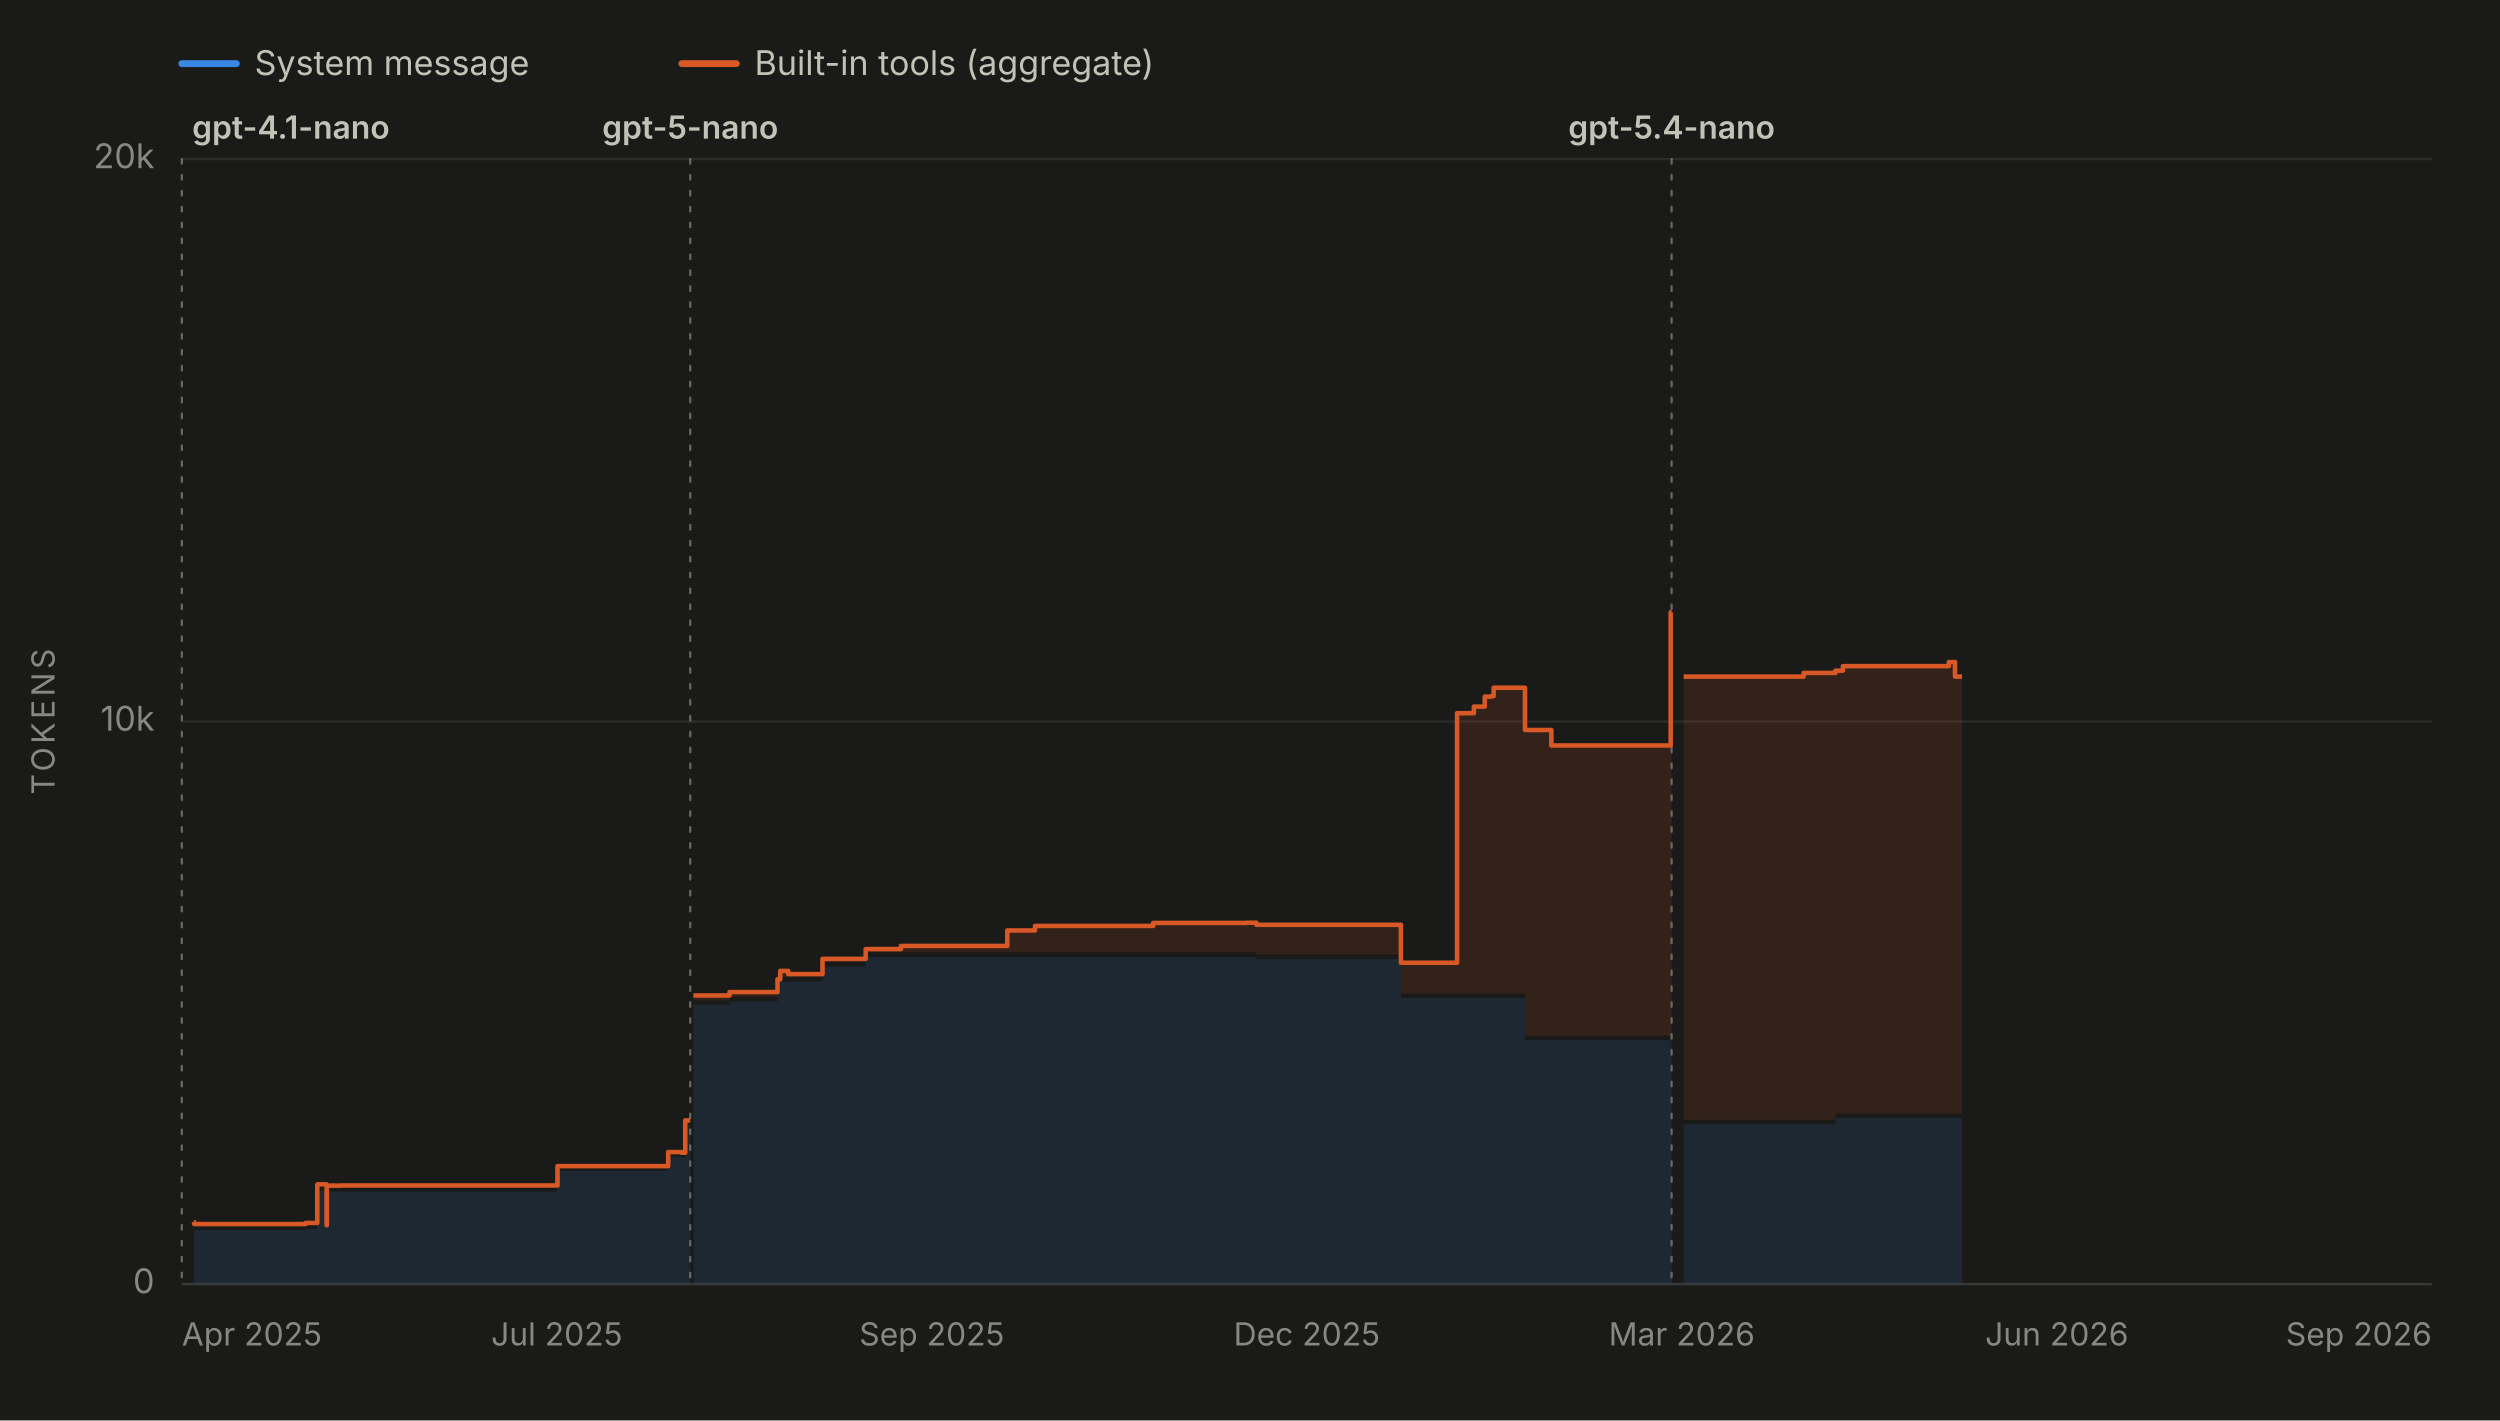
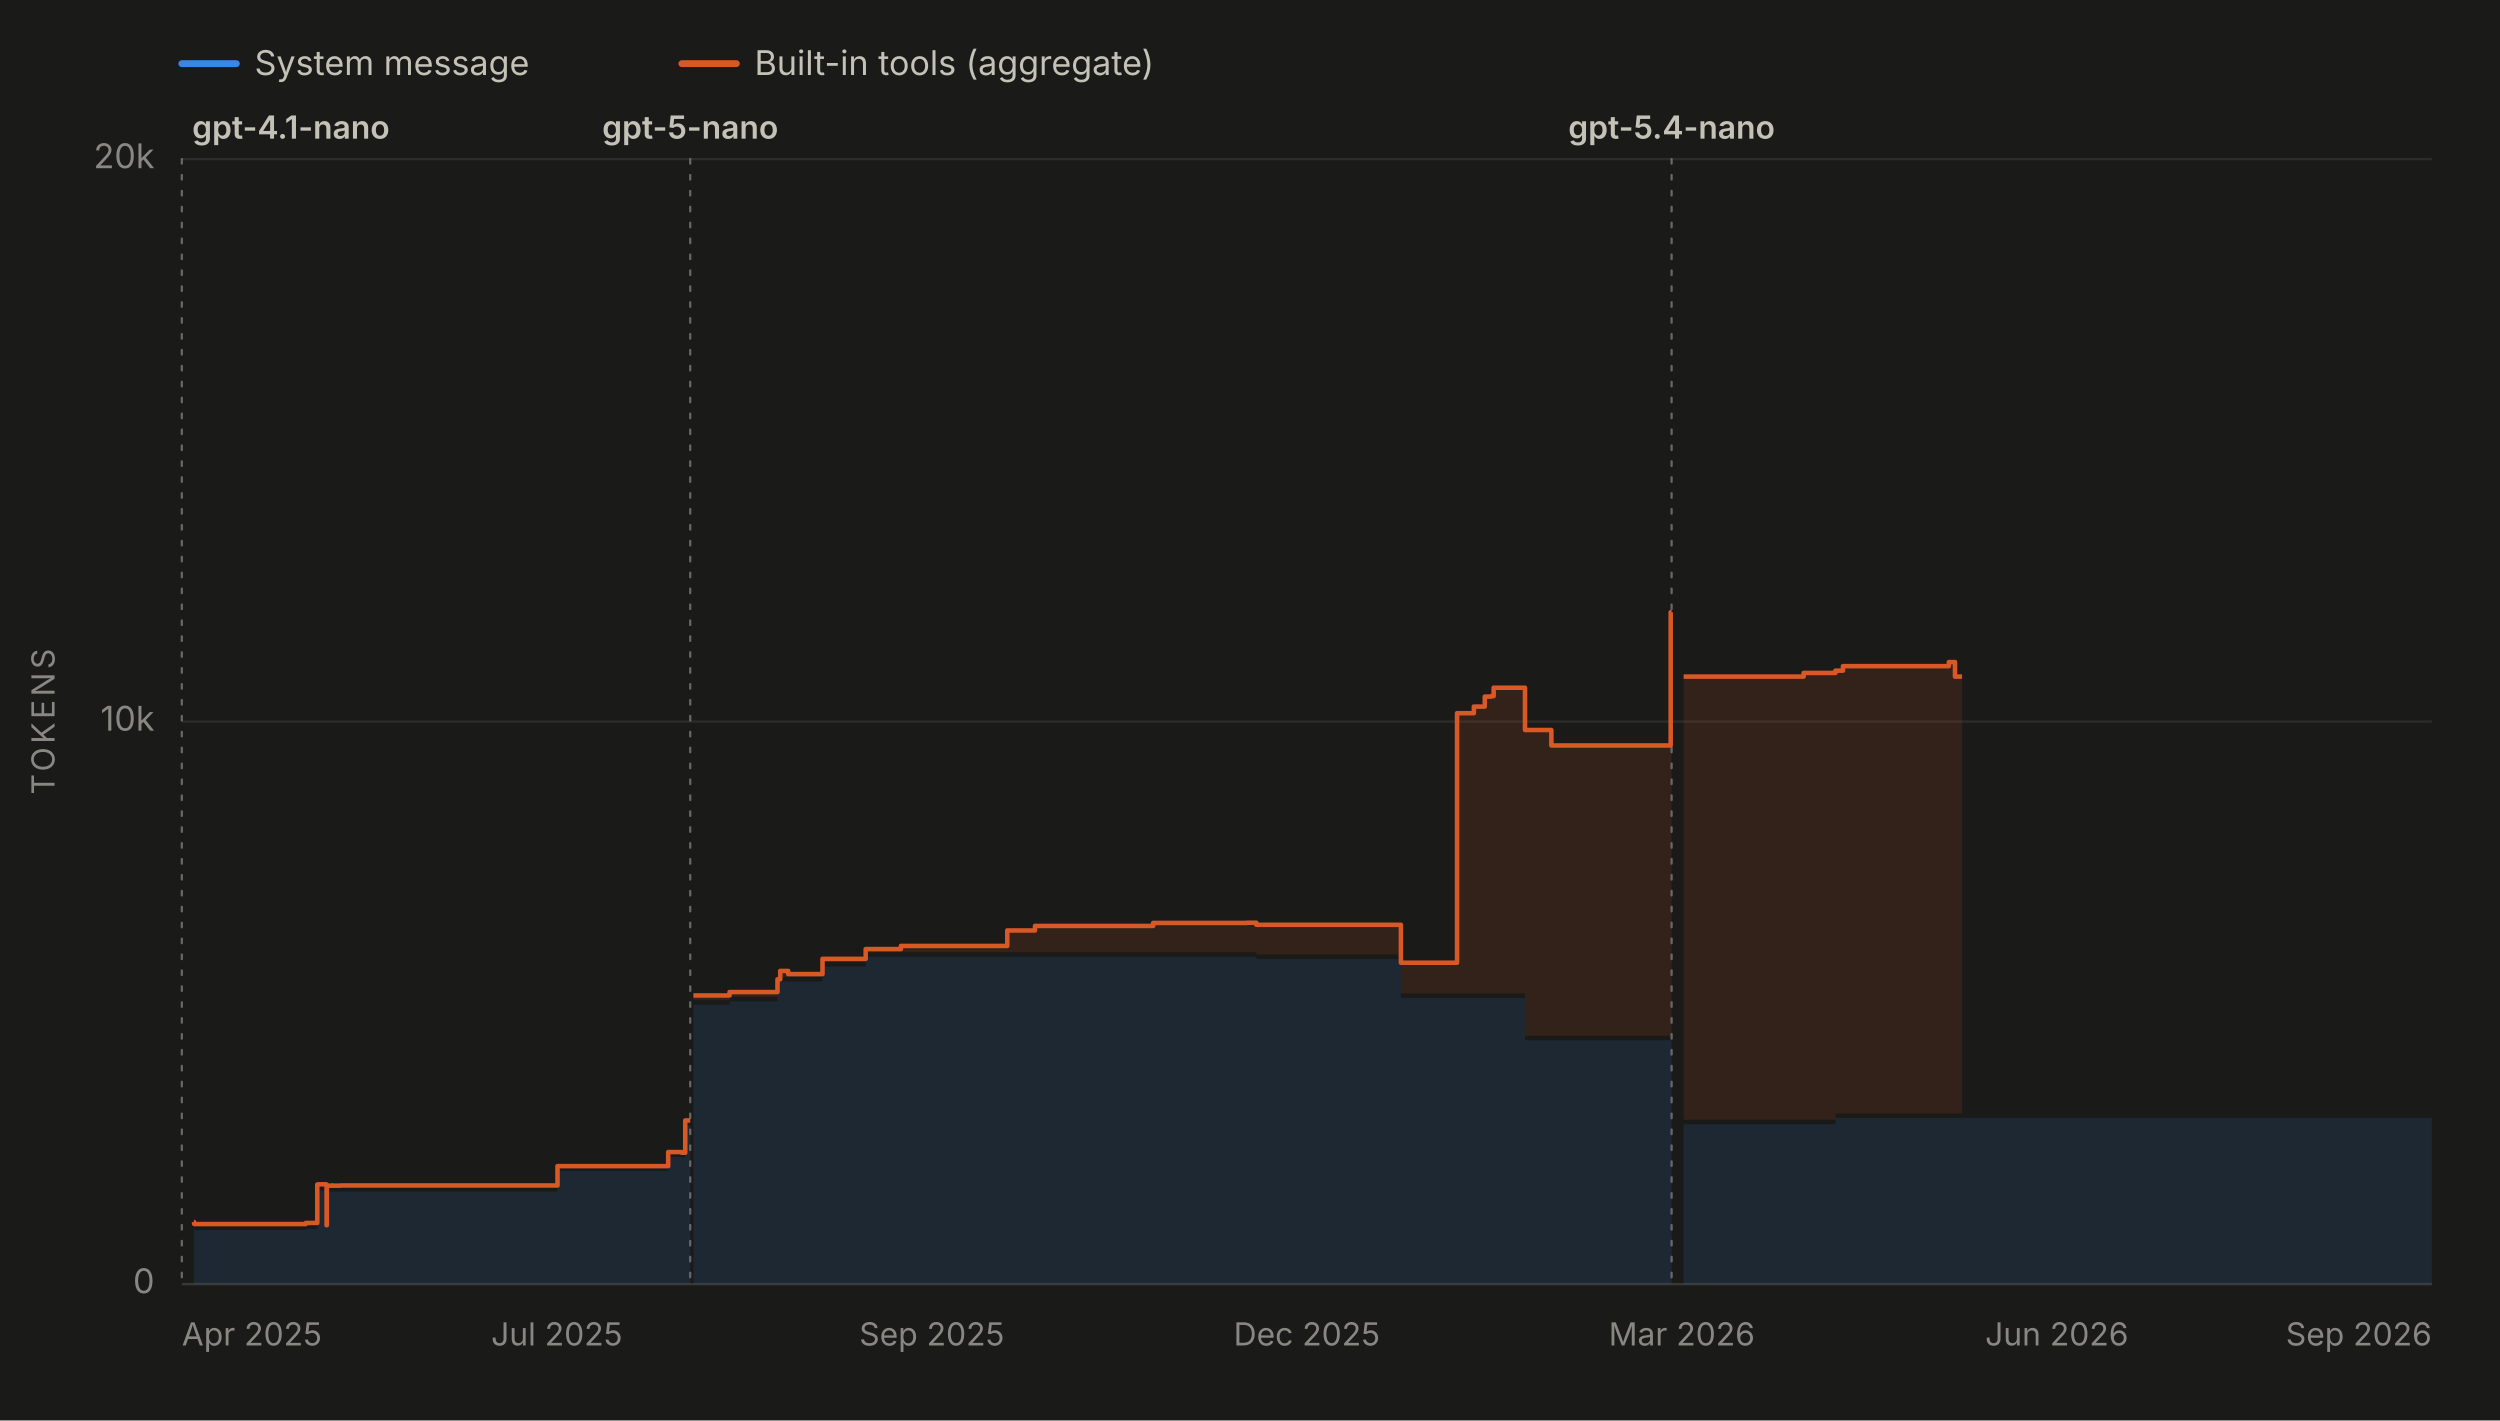
<svg xmlns="http://www.w3.org/2000/svg" viewBox="0 0 1100 625" width="1100" height="625" role="img" aria-labelledby="chartTitle chartDesc" font-family="system-ui, -apple-system, 'Segoe UI', sans-serif">
  <rect x="0" y="0" width="1100" height="625" fill="#1a1a19" />
  <line x1="80" y1="28" x2="104" y2="28" stroke="#3987e5" stroke-width="3" stroke-linecap="round" />
  <text x="112" y="33" font-size="15" fill="#c3c2b7">System message</text>
  <line x1="300" y1="28" x2="324" y2="28" stroke="#d95926" stroke-width="3" stroke-linecap="round" />
  <text x="332" y="33" font-size="15" fill="#c3c2b7">Built-in tools (aggregate)</text>
  <line x1="80" y1="565.0" x2="1070" y2="565.0" stroke="#2c2c2a" stroke-width="1" />
  <text x="68" y="569.0" font-size="15" fill="#898781" text-anchor="end">0</text>
  <line x1="80" y1="317.5" x2="1070" y2="317.5" stroke="#2c2c2a" stroke-width="1" />
  <text x="68" y="321.5" font-size="15" fill="#898781" text-anchor="end">10k</text>
  <line x1="80" y1="70.0" x2="1070" y2="70.0" stroke="#2c2c2a" stroke-width="1" />
  <text x="68" y="74.0" font-size="15" fill="#898781" text-anchor="end">20k</text>
  <text x="24" y="317.5" font-size="14" fill="#898781" text-anchor="middle" letter-spacing="1.5" transform="rotate(-90 24 317.5)">TOKENS</text>
  <line x1="80" y1="565" x2="1070" y2="565" stroke="#383835" stroke-width="1" />
  <text x="80.0" y="592" font-size="14" fill="#898781" text-anchor="start">Apr 2025</text>
  <text x="245.0" y="592" font-size="14" fill="#898781" text-anchor="middle">Jul 2025</text>
  <text x="410.0" y="592" font-size="14" fill="#898781" text-anchor="middle">Sep 2025</text>
  <text x="575.0" y="592" font-size="14" fill="#898781" text-anchor="middle">Dec 2025</text>
  <text x="740.0" y="592" font-size="14" fill="#898781" text-anchor="middle">Mar 2026</text>
  <text x="905.0" y="592" font-size="14" fill="#898781" text-anchor="middle">Jun 2026</text>
  <text x="1070.0" y="592" font-size="14" fill="#898781" text-anchor="end">Sep 2026</text>
  <g data-release-date="2025-04-14">
    <line x1="80.0" y1="70" x2="80.0" y2="565" stroke="#898781" stroke-width="1" stroke-dasharray="2,5" stroke-linecap="round" opacity="0.7" />
    <text x="128.0" y="61.0" font-size="14" font-weight="600" fill="#c3c2b7" text-anchor="middle">gpt-4.1-nano</text>
  </g>
  <g data-release-date="2025-08-07">
    <line x1="303.7" y1="70" x2="303.7" y2="565" stroke="#898781" stroke-width="1" stroke-dasharray="2,5" stroke-linecap="round" opacity="0.7" />
    <text x="303.7" y="61.0" font-size="14" font-weight="600" fill="#c3c2b7" text-anchor="middle">gpt-5-nano</text>
  </g>
  <g data-release-date="2026-03-17">
    <line x1="735.5" y1="70" x2="735.5" y2="565" stroke="#898781" stroke-width="1" stroke-dasharray="2,5" stroke-linecap="round" opacity="0.7" />
    <text x="735.5" y="61.0" font-size="14" font-weight="600" fill="#c3c2b7" text-anchor="middle">gpt-5.4-nano</text>
  </g>
  <g data-selected-models="gpt-4.1-nano">
    <path d="M 85.3 565.0 L 85.3 540.4 L 85.3 540.4 L 85.3 540.4 L 85.3 540.4 L 85.3 540.4 L 85.4 540.4 L 85.4 540.4 L 85.4 540.4 L 85.4 541.2 L 85.6 541.2 L 85.6 541.3 L 85.7 541.3 L 85.7 541.3 L 88.3 541.3 L 88.3 541.2 L 88.3 541.2 L 88.3 541.2 L 88.3 541.2 L 88.3 541.2 L 95.4 541.2 L 95.4 541.2 L 96.3 541.2 L 96.3 541.2 L 97.3 541.2 L 97.3 541.2 L 103.4 541.2 L 103.4 541.2 L 113.1 541.2 L 113.1 541.2 L 116.6 541.2 L 116.6 541.2 L 134.5 541.2 L 134.5 540.7 L 139.6 540.7 L 139.6 523.9 L 139.8 523.9 L 139.8 523.8 L 143.5 523.8 L 143.5 523.8 L 143.7 523.8 L 143.7 541.7 L 143.8 541.7 L 143.8 541.7 L 143.8 541.7 L 143.8 524.3 L 144.3 524.3 L 144.3 524.3 L 146.0 524.3 L 146.0 524.3 L 146.1 524.3 L 146.1 524.3 L 146.1 524.3 L 146.1 524.3 L 146.5 524.3 L 146.5 524.3 L 146.5 524.3 L 146.5 524.3 L 149.9 524.3 L 149.9 524.3 L 169.5 524.3 L 169.5 524.3 L 245.3 524.3 L 245.3 515.2 L 245.9 515.2 L 245.9 515.2 L 248.6 515.2 L 248.6 515.2 L 251.0 515.2 L 251.0 515.2 L 255.1 515.2 L 255.1 515.2 L 258.4 515.2 L 258.4 515.2 L 266.8 515.2 L 266.8 515.2 L 274.6 515.2 L 274.6 515.2 L 278.3 515.2 L 278.3 515.2 L 294.0 515.2 L 294.0 509.0 L 299.9 509.0 L 299.9 509.3 L 301.5 509.3 L 301.5 495.1 L 303.1 495.1 L 303.1 495.1 L 303.7 495.1 L 303.7 495.1 L 303.7 565.0 Z" fill="#3987e5" fill-opacity="0.13" stroke="none" />
+   </g>
+   <g data-selected-models="gpt-5-nano-2025-08-07">
+     <path d="M 305.1 565.0 L 305.1 442.1 L 305.8 442.1 L 305.8 442.1 L 307.7 442.1 L 307.7 442.1 L 313.8 442.1 L 313.8 442.1 L 321.0 442.1 L 321.0 440.6 L 329.5 440.6 L 329.5 440.6 L 342.1 440.6 L 342.1 435.6 L 343.3 435.6 L 343.3 431.9 L 346.8 431.9 L 346.8 431.9 L 347.0 431.9 L 347.0 431.9 L 356.1 431.9 L 356.1 431.9 L 357.8 431.9 L 357.8 431.9 L 361.9 431.9 L 361.9 425.3 L 367.7 425.3 L 367.7 425.3 L 371.2 425.3 L 371.2 425.3 L 371.4 425.3 L 371.4 425.3 L 371.6 425.3 L 371.6 425.3 L 380.9 425.3 L 380.9 421.0 L 384.9 421.0 L 384.9 421.0 L 387.1 421.0 L 387.1 421.0 L 396.4 421.0 L 396.4 421.0 L 398.4 421.0 L 398.4 421.0 L 402.4 421.0 L 402.4 421.0 L 415.9 421.0 L 415.9 421.0 L 422.0 421.0 L 422.0 421.0 L 426.4 421.0 L 426.4 421.0 L 443.2 421.0 L 443.2 421.0 L 455.4 421.0 L 455.4 421.0 L 456.9 421.0 L 456.9 421.0 L 459.1 421.0 L 459.1 421.0 L 468.6 421.0 L 468.6 421.0 L 469.1 421.0 L 469.1 421.0 L 478.3 421.0 L 478.3 421.0 L 478.4 421.0 L 478.4 421.0 L 484.1 421.0 L 484.1 421.0 L 488.3 421.0 L 488.3 421.0 L 495.8 421.0 L 495.8 421.0 L 507.4 421.0 L 507.4 421.0 L 507.6 421.0 L 507.6 421.0 L 509.2 421.0 L 509.2 421.0 L 511.3 421.0 L 511.3 421.0 L 533.1 421.0 L 533.1 421.0 L 536.6 421.0 L 536.6 421.0 L 545.2 421.0 L 545.2 421.0 L 548.6 421.0 L 548.6 421.0 L 550.3 421.0 L 550.3 421.0 L 552.8 421.0 L 552.8 422.0 L 558.4 422.0 L 558.4 422.0 L 563.8 422.0 L 563.8 422.0 L 564.0 422.0 L 564.0 422.0 L 565.9 422.0 L 565.9 422.0 L 568.7 422.0 L 568.7 422.0 L 600.9 422.0 L 600.9 422.0 L 601.3 422.0 L 601.3 422.0 L 606.8 422.0 L 606.8 422.0 L 616.4 422.0 L 616.4 439.1 L 617.0 439.1 L 617.0 439.1 L 618.3 439.1 L 618.3 439.1 L 618.9 439.1 L 618.9 439.1 L 620.0 439.1 L 620.0 439.1 L 630.1 439.1 L 630.1 439.1 L 632.2 439.1 L 632.2 439.1 L 637.6 439.1 L 637.6 439.1 L 637.7 439.1 L 637.7 439.1 L 641.1 439.1 L 641.1 439.1 L 648.5 439.1 L 648.5 439.1 L 653.3 439.1 L 653.3 439.1 L 656.1 439.1 L 656.1 439.1 L 657.2 439.1 L 657.2 439.1 L 658.1 439.1 L 658.1 439.1 L 659.1 439.1 L 659.1 439.1 L 671.0 439.1 L 671.0 457.7 L 672.8 457.7 L 672.8 457.7 L 672.9 457.7 L 672.9 457.7 L 682.6 457.7 L 682.6 457.7 L 682.9 457.7 L 682.9 457.7 L 683.5 457.7 L 683.5 457.7 L 698.0 457.7 L 698.0 457.7 L 700.4 457.7 L 700.4 457.7 L 707.8 457.7 L 707.8 457.7 L 712.3 457.7 L 712.3 457.7 L 713.7 457.7 L 713.7 457.7 L 719.7 457.7 L 719.7 457.7 L 722.3 457.7 L 722.3 457.7 L 723.8 457.7 L 723.8 457.7 L 735.1 457.7 L 735.1 457.7 L 735.5 457.7 L 735.5 457.7 L 735.5 565.0 Z" fill="#3987e5" fill-opacity="0.13" stroke="none" />
+   </g>
+   <g data-selected-models="gpt-5.4-nano">
+     <path d="M 740.8 565.0 L 740.8 494.7 L 754.8 494.7 L 754.8 494.7 L 764.1 494.7 L 764.1 494.7 L 784.0 494.7 L 784.0 494.7 L 784.3 494.7 L 784.3 494.7 L 793.6 494.7 L 793.6 494.7 L 803.1 494.7 L 803.1 494.7 L 807.6 494.7 L 807.6 491.9 L 808.9 491.9 L 808.9 491.9 L 810.9 491.9 L 810.9 491.9 L 822.4 491.9 L 822.4 491.9 L 836.1 491.9 L 836.1 491.9 L 838.5 491.9 L 838.5 491.9 L 857.5 491.9 L 857.5 491.9 L 860.2 491.9 L 860.2 491.9 L 863.3 491.9 L 863.3 491.9 L 873.2 491.9 L 873.2 491.9 L 877.1 491.9 L 877.1 491.9 L 884.8 491.9 L 884.8 491.9 L 889.3 491.9 L 889.3 491.9 L 898.8 491.9 L 898.8 491.9 L 900.5 491.9 L 900.5 491.9 L 912.2 491.9 L 912.2 491.9 L 916.8 491.9 L 916.8 491.9 L 926.0 491.9 L 926.0 491.9 L 930.0 491.9 L 930.0 491.9 L 930.6 491.9 L 930.6 491.9 L 933.7 491.9 L 933.7 491.9 L 938.2 491.9 L 938.2 491.9 L 941.8 491.9 L 941.8 491.9 L 955.4 491.9 L 955.4 491.9 L 958.6 491.9 L 958.6 491.9 L 959.1 491.9 L 959.1 491.9 L 965.4 491.9 L 965.4 491.9 L 965.5 491.9 L 965.5 491.9 L 967.4 491.9 L 967.4 491.9 L 971.1 491.9 L 971.1 491.9 L 975.8 491.9 L 975.8 491.9 L 982.0 491.9 L 982.0 491.9 L 996.3 491.9 L 996.3 491.9 L 1011.0 491.9 L 1011.0 491.9 L 1013.8 491.9 L 1013.8 491.9 L 1039.4 491.9 L 1039.4 491.9 L 1040.7 491.9 L 1040.7 491.9 L 1046.8 491.9 L 1046.8 491.9 L 1052.3 491.9 L 1052.3 491.9 L 1052.9 491.9 L 1052.9 491.9 L 1057.3 491.9 L 1057.3 491.9 L 1062.4 491.9 L 1062.4 491.9 L 1064.1 491.9 L 1064.1 491.9 L 1066.3 491.9 L 1066.3 491.9 L 1067.9 491.9 L 1067.9 491.9 L 1068.2 491.9 L 1068.2 491.9 L 1069.7 491.9 L 1069.7 491.9 L 1070.0 491.9 L 1070.0 491.9 L 1070.0 565.0 Z" fill="#3987e5" fill-opacity="0.13" stroke="none" />
+   </g>
+   <g data-selected-models="gpt-4.1-nano">
    <path d="M 85.3 538.4 L 85.3 537.7 L 85.3 537.7 L 85.3 537.7 L 85.3 537.7 L 85.3 537.7 L 85.4 537.7 L 85.4 537.7 L 85.4 537.7 L 85.4 538.5 L 85.6 538.5 L 85.6 538.6 L 85.7 538.6 L 85.7 538.6 L 88.3 538.6 L 88.3 538.6 L 88.3 538.6 L 88.3 538.6 L 88.3 538.6 L 88.3 538.6 L 95.4 538.6 L 95.4 538.6 L 96.3 538.6 L 96.3 538.6 L 97.3 538.6 L 97.3 538.6 L 103.4 538.6 L 103.4 538.6 L 113.1 538.6 L 113.1 538.6 L 116.6 538.6 L 116.6 538.6 L 134.5 538.6 L 134.5 538.1 L 139.6 538.1 L 139.6 521.2 L 139.8 521.2 L 139.8 521.1 L 143.5 521.1 L 143.5 521.2 L 143.7 521.2 L 143.7 539.1 L 143.8 539.1 L 143.8 539.1 L 143.8 539.1 L 143.8 521.6 L 144.3 521.6 L 144.3 521.7 L 146.0 521.7 L 146.0 521.6 L 146.1 521.6 L 146.1 521.6 L 146.1 521.6 L 146.1 521.6 L 146.5 521.6 L 146.5 521.6 L 146.5 521.6 L 146.5 521.7 L 149.9 521.7 L 149.9 521.6 L 169.5 521.6 L 169.5 521.6 L 245.3 521.6 L 245.3 513.1 L 245.9 513.1 L 245.9 513.1 L 248.6 513.1 L 248.6 513.1 L 251.0 513.1 L 251.0 513.1 L 255.1 513.1 L 255.1 513.1 L 258.4 513.1 L 258.4 513.1 L 266.8 513.1 L 266.8 513.1 L 274.6 513.1 L 274.6 513.1 L 278.3 513.1 L 278.3 513.1 L 294.0 513.1 L 294.0 506.9 L 299.9 506.9 L 299.9 507.2 L 301.5 507.2 L 301.5 493.0 L 303.1 493.0 L 303.1 493.0 L 303.7 493.0 L 303.7 493.0 L 303.7 493.1 L 303.7 493.1 L 303.1 493.1 L 303.1 493.1 L 301.5 493.1 L 301.5 507.3 L 299.9 507.3 L 299.9 507.0 L 294.0 507.0 L 294.0 513.2 L 278.3 513.2 L 278.3 513.2 L 274.6 513.2 L 274.6 513.2 L 266.8 513.2 L 266.8 513.2 L 258.4 513.2 L 258.4 513.2 L 255.1 513.2 L 255.1 513.2 L 251.0 513.2 L 251.0 513.2 L 248.6 513.2 L 248.6 513.2 L 245.9 513.2 L 245.9 513.2 L 245.3 513.2 L 245.3 522.3 L 169.5 522.3 L 169.5 522.3 L 149.9 522.3 L 149.9 522.3 L 146.5 522.3 L 146.5 522.3 L 146.5 522.3 L 146.5 522.3 L 146.1 522.3 L 146.1 522.3 L 146.1 522.3 L 146.1 522.3 L 146.0 522.3 L 146.0 522.3 L 144.3 522.3 L 144.3 522.3 L 143.8 522.3 L 143.8 539.7 L 143.8 539.7 L 143.8 539.7 L 143.7 539.7 L 143.7 521.8 L 143.5 521.8 L 143.5 521.8 L 139.8 521.8 L 139.8 521.9 L 139.6 521.9 L 139.6 538.7 L 134.5 538.7 L 134.5 539.2 L 116.6 539.2 L 116.6 539.2 L 113.1 539.2 L 113.1 539.2 L 103.4 539.2 L 103.4 539.2 L 97.3 539.2 L 97.3 539.2 L 96.3 539.2 L 96.3 539.2 L 95.4 539.2 L 95.4 539.2 L 88.3 539.2 L 88.3 539.2 L 88.3 539.2 L 88.3 539.2 L 88.3 539.2 L 88.3 539.3 L 85.7 539.3 L 85.7 539.3 L 85.6 539.3 L 85.6 539.2 L 85.4 539.2 L 85.4 538.4 L 85.4 538.4 L 85.4 538.4 L 85.3 538.4 L 85.3 538.4 L 85.3 538.4 L 85.3 538.4 L 85.3 538.4 Z" fill="#d95926" fill-opacity="0.13" stroke="none" />
    <path d="M 85.3 537.7 L 85.3 537.7 L 85.3 537.7 L 85.3 537.7 L 85.3 537.7 L 85.4 537.7 L 85.4 537.7 L 85.4 537.7 L 85.4 538.5 L 85.6 538.5 L 85.6 538.6 L 85.7 538.6 L 85.7 538.6 L 88.3 538.6 L 88.3 538.6 L 88.3 538.6 L 88.3 538.6 L 88.3 538.6 L 88.3 538.6 L 95.4 538.6 L 95.4 538.6 L 96.3 538.6 L 96.3 538.6 L 97.3 538.6 L 97.3 538.6 L 103.4 538.6 L 103.4 538.6 L 113.1 538.6 L 113.1 538.6 L 116.6 538.6 L 116.6 538.6 L 134.5 538.6 L 134.5 538.1 L 139.6 538.1 L 139.6 521.2 L 139.8 521.2 L 139.8 521.1 L 143.5 521.1 L 143.5 521.2 L 143.7 521.2 L 143.7 539.1 L 143.8 539.1 L 143.8 539.1 L 143.8 539.1 L 143.8 521.6 L 144.3 521.6 L 144.3 521.7 L 146.0 521.7 L 146.0 521.6 L 146.1 521.6 L 146.1 521.6 L 146.1 521.6 L 146.1 521.6 L 146.5 521.6 L 146.5 521.6 L 146.5 521.6 L 146.5 521.7 L 149.9 521.7 L 149.9 521.6 L 169.5 521.6 L 169.5 521.6 L 245.3 521.6 L 245.3 513.1 L 245.9 513.1 L 245.9 513.1 L 248.6 513.1 L 248.6 513.1 L 251.0 513.1 L 251.0 513.1 L 255.1 513.1 L 255.1 513.1 L 258.4 513.1 L 258.4 513.1 L 266.8 513.1 L 266.8 513.1 L 274.6 513.1 L 274.6 513.1 L 278.3 513.1 L 278.3 513.1 L 294.0 513.1 L 294.0 506.9 L 299.9 506.9 L 299.9 507.2 L 301.5 507.2 L 301.5 493.0 L 303.1 493.0 L 303.1 493.0 L 303.7 493.0 L 303.7 493.0" fill="none" stroke="#d95926" stroke-width="2" stroke-linejoin="round" />
  </g>
  <g data-selected-models="gpt-5-nano-2025-08-07">
-     <path d="M 305.1 565.0 L 305.1 442.1 L 305.8 442.1 L 305.8 442.1 L 307.7 442.1 L 307.7 442.1 L 313.8 442.1 L 313.8 442.1 L 321.0 442.1 L 321.0 440.6 L 329.5 440.6 L 329.5 440.6 L 342.1 440.6 L 342.1 435.6 L 343.3 435.6 L 343.3 431.9 L 346.8 431.9 L 346.8 431.9 L 347.0 431.9 L 347.0 431.9 L 356.1 431.9 L 356.1 431.9 L 357.8 431.9 L 357.8 431.9 L 361.9 431.9 L 361.9 425.3 L 367.7 425.3 L 367.7 425.3 L 371.2 425.3 L 371.2 425.3 L 371.4 425.3 L 371.4 425.3 L 371.6 425.3 L 371.6 425.3 L 380.9 425.3 L 380.9 421.0 L 384.9 421.0 L 384.9 421.0 L 387.1 421.0 L 387.1 421.0 L 396.4 421.0 L 396.4 421.0 L 398.4 421.0 L 398.4 421.0 L 402.4 421.0 L 402.4 421.0 L 415.9 421.0 L 415.9 421.0 L 422.0 421.0 L 422.0 421.0 L 426.4 421.0 L 426.4 421.0 L 443.2 421.0 L 443.2 421.0 L 455.4 421.0 L 455.4 421.0 L 456.9 421.0 L 456.9 421.0 L 459.1 421.0 L 459.1 421.0 L 468.6 421.0 L 468.6 421.0 L 469.1 421.0 L 469.1 421.0 L 478.3 421.0 L 478.3 421.0 L 478.4 421.0 L 478.4 421.0 L 484.1 421.0 L 484.1 421.0 L 488.3 421.0 L 488.3 421.0 L 495.8 421.0 L 495.8 421.0 L 507.4 421.0 L 507.4 421.0 L 507.6 421.0 L 507.6 421.0 L 509.2 421.0 L 509.2 421.0 L 511.3 421.0 L 511.3 421.0 L 533.1 421.0 L 533.1 421.0 L 536.6 421.0 L 536.6 421.0 L 545.2 421.0 L 545.2 421.0 L 548.6 421.0 L 548.6 421.0 L 550.3 421.0 L 550.3 421.0 L 552.8 421.0 L 552.8 422.0 L 558.4 422.0 L 558.4 422.0 L 563.8 422.0 L 563.8 422.0 L 564.0 422.0 L 564.0 422.0 L 565.9 422.0 L 565.9 422.0 L 568.7 422.0 L 568.7 422.0 L 600.9 422.0 L 600.9 422.0 L 601.3 422.0 L 601.3 422.0 L 606.8 422.0 L 606.8 422.0 L 616.4 422.0 L 616.4 439.1 L 617.0 439.1 L 617.0 439.1 L 618.3 439.1 L 618.3 439.1 L 618.9 439.1 L 618.9 439.1 L 620.0 439.1 L 620.0 439.1 L 630.1 439.1 L 630.1 439.1 L 632.2 439.1 L 632.2 439.1 L 637.6 439.1 L 637.6 439.1 L 637.7 439.1 L 637.7 439.1 L 641.1 439.1 L 641.1 439.1 L 648.5 439.1 L 648.5 439.1 L 653.3 439.1 L 653.3 439.1 L 656.1 439.1 L 656.1 439.1 L 657.2 439.1 L 657.2 439.1 L 658.1 439.1 L 658.1 439.1 L 659.1 439.1 L 659.1 439.1 L 671.0 439.1 L 671.0 457.7 L 672.8 457.7 L 672.8 457.7 L 672.9 457.7 L 672.9 457.7 L 682.6 457.7 L 682.6 457.7 L 682.9 457.7 L 682.9 457.7 L 683.5 457.7 L 683.5 457.7 L 698.0 457.7 L 698.0 457.7 L 700.4 457.7 L 700.4 457.7 L 707.8 457.7 L 707.8 457.7 L 712.3 457.7 L 712.3 457.7 L 713.7 457.7 L 713.7 457.7 L 719.7 457.7 L 719.7 457.7 L 722.3 457.7 L 722.3 457.7 L 723.8 457.7 L 723.8 457.7 L 735.1 457.7 L 735.1 457.7 L 735.5 457.7 L 735.5 457.7 L 735.5 565.0 Z" fill="#3987e5" fill-opacity="0.13" stroke="none" />
    <path d="M 305.1 440.1 L 305.1 438.0 L 305.8 438.0 L 305.8 438.0 L 307.7 438.0 L 307.7 438.0 L 313.8 438.0 L 313.8 438.0 L 321.0 438.0 L 321.0 436.5 L 329.5 436.5 L 329.5 436.5 L 342.1 436.5 L 342.1 430.9 L 343.3 430.9 L 343.3 427.2 L 346.8 427.2 L 346.8 428.6 L 347.0 428.6 L 347.0 428.6 L 356.1 428.6 L 356.1 428.6 L 357.8 428.6 L 357.8 428.6 L 361.9 428.6 L 361.9 421.9 L 367.7 421.9 L 367.7 421.9 L 371.2 421.9 L 371.2 421.9 L 371.4 421.9 L 371.4 421.9 L 371.6 421.9 L 371.6 421.9 L 380.9 421.9 L 380.9 417.6 L 384.9 417.6 L 384.9 417.6 L 387.1 417.6 L 387.1 417.6 L 396.4 417.6 L 396.4 416.2 L 398.4 416.2 L 398.4 416.2 L 402.4 416.2 L 402.4 416.2 L 415.9 416.2 L 415.9 416.2 L 422.0 416.2 L 422.0 416.2 L 426.4 416.2 L 426.4 416.2 L 443.2 416.2 L 443.2 409.4 L 455.4 409.4 L 455.4 407.4 L 456.9 407.4 L 456.9 407.4 L 459.1 407.4 L 459.1 407.4 L 468.6 407.4 L 468.6 407.4 L 469.1 407.4 L 469.1 407.4 L 478.3 407.4 L 478.3 407.4 L 478.4 407.4 L 478.4 407.4 L 484.1 407.4 L 484.1 407.4 L 488.3 407.4 L 488.3 407.4 L 495.8 407.4 L 495.8 407.4 L 507.4 407.4 L 507.4 406.1 L 507.6 406.1 L 507.6 406.1 L 509.2 406.1 L 509.2 406.1 L 511.3 406.1 L 511.3 406.1 L 533.1 406.1 L 533.1 406.1 L 536.6 406.1 L 536.6 406.1 L 545.2 406.1 L 545.2 406.1 L 548.6 406.1 L 548.6 406.0 L 550.3 406.0 L 550.3 406.0 L 552.8 406.0 L 552.8 406.9 L 558.4 406.9 L 558.4 406.9 L 563.8 406.9 L 563.8 406.9 L 564.0 406.9 L 564.0 406.9 L 565.9 406.9 L 565.9 406.9 L 568.7 406.9 L 568.7 406.9 L 600.9 406.9 L 600.9 406.9 L 601.3 406.9 L 601.3 406.9 L 606.8 406.9 L 606.8 406.9 L 616.4 406.9 L 616.4 423.6 L 617.0 423.6 L 617.0 423.6 L 618.3 423.6 L 618.3 423.6 L 618.9 423.6 L 618.9 423.6 L 620.0 423.6 L 620.0 423.6 L 630.1 423.6 L 630.1 423.6 L 632.2 423.6 L 632.2 423.6 L 637.6 423.6 L 637.6 423.6 L 637.7 423.6 L 637.7 423.6 L 641.1 423.6 L 641.1 313.8 L 648.5 313.8 L 648.5 310.9 L 653.3 310.9 L 653.3 306.5 L 656.1 306.5 L 656.1 306.3 L 657.2 306.3 L 657.2 302.6 L 658.1 302.6 L 658.1 302.6 L 659.1 302.6 L 659.1 302.6 L 671.0 302.6 L 671.0 321.2 L 672.8 321.2 L 672.8 321.2 L 672.9 321.2 L 672.9 321.2 L 682.6 321.2 L 682.6 328.0 L 682.9 328.0 L 682.9 328.0 L 683.5 328.0 L 683.5 328.0 L 698.0 328.0 L 698.0 328.0 L 700.4 328.0 L 700.4 328.0 L 707.8 328.0 L 707.8 328.0 L 712.3 328.0 L 712.3 328.0 L 713.7 328.0 L 713.7 328.0 L 719.7 328.0 L 719.7 328.0 L 722.3 328.0 L 722.3 328.0 L 723.8 328.0 L 723.8 328.0 L 735.1 328.0 L 735.1 269.4 L 735.5 269.4 L 735.5 269.4 L 735.5 455.7 L 735.5 455.7 L 735.1 455.7 L 735.1 455.7 L 723.8 455.7 L 723.8 455.7 L 722.3 455.7 L 722.3 455.7 L 719.7 455.7 L 719.7 455.7 L 713.7 455.7 L 713.7 455.7 L 712.3 455.7 L 712.3 455.7 L 707.8 455.7 L 707.8 455.7 L 700.4 455.7 L 700.4 455.7 L 698.0 455.7 L 698.0 455.7 L 683.5 455.7 L 683.5 455.7 L 682.9 455.7 L 682.9 455.7 L 682.6 455.7 L 682.6 455.7 L 672.9 455.7 L 672.9 455.7 L 672.8 455.7 L 672.8 455.7 L 671.0 455.7 L 671.0 437.1 L 659.1 437.1 L 659.1 437.1 L 658.1 437.1 L 658.1 437.1 L 657.2 437.1 L 657.2 437.1 L 656.1 437.1 L 656.1 437.1 L 653.3 437.1 L 653.3 437.1 L 648.5 437.1 L 648.5 437.1 L 641.1 437.1 L 641.1 437.1 L 637.7 437.1 L 637.7 437.1 L 637.6 437.1 L 637.6 437.1 L 632.2 437.1 L 632.2 437.1 L 630.1 437.1 L 630.1 437.1 L 620.0 437.1 L 620.0 437.1 L 618.9 437.1 L 618.9 437.1 L 618.3 437.1 L 618.3 437.1 L 617.0 437.1 L 617.0 437.1 L 616.4 437.1 L 616.4 420.0 L 606.8 420.0 L 606.8 420.0 L 601.3 420.0 L 601.3 420.0 L 600.9 420.0 L 600.9 420.0 L 568.7 420.0 L 568.7 420.0 L 565.9 420.0 L 565.9 420.0 L 564.0 420.0 L 564.0 420.0 L 563.8 420.0 L 563.8 420.0 L 558.4 420.0 L 558.4 420.0 L 552.8 420.0 L 552.8 419.0 L 550.3 419.0 L 550.3 419.0 L 548.6 419.0 L 548.6 419.0 L 545.2 419.0 L 545.2 419.0 L 536.6 419.0 L 536.6 419.0 L 533.1 419.0 L 533.1 419.0 L 511.3 419.0 L 511.3 419.0 L 509.2 419.0 L 509.2 419.0 L 507.6 419.0 L 507.6 419.0 L 507.4 419.0 L 507.4 419.0 L 495.8 419.0 L 495.8 419.0 L 488.3 419.0 L 488.3 419.0 L 484.1 419.0 L 484.1 419.0 L 478.4 419.0 L 478.4 419.0 L 478.3 419.0 L 478.3 419.0 L 469.1 419.0 L 469.1 419.0 L 468.6 419.0 L 468.6 419.0 L 459.1 419.0 L 459.1 419.0 L 456.9 419.0 L 456.9 419.0 L 455.4 419.0 L 455.4 419.0 L 443.2 419.0 L 443.2 419.0 L 426.4 419.0 L 426.4 419.0 L 422.0 419.0 L 422.0 419.0 L 415.9 419.0 L 415.9 419.0 L 402.4 419.0 L 402.4 419.0 L 398.4 419.0 L 398.4 419.0 L 396.4 419.0 L 396.4 419.0 L 387.1 419.0 L 387.1 419.0 L 384.9 419.0 L 384.9 419.0 L 380.9 419.0 L 380.9 423.3 L 371.6 423.3 L 371.6 423.3 L 371.4 423.3 L 371.4 423.3 L 371.2 423.3 L 371.2 423.3 L 367.7 423.3 L 367.7 423.3 L 361.9 423.3 L 361.9 429.9 L 357.8 429.9 L 357.8 429.9 L 356.1 429.9 L 356.1 429.9 L 347.0 429.9 L 347.0 429.9 L 346.8 429.9 L 346.8 429.9 L 343.3 429.9 L 343.3 433.6 L 342.1 433.6 L 342.1 438.6 L 329.5 438.6 L 329.5 438.6 L 321.0 438.6 L 321.0 440.1 L 313.8 440.1 L 313.8 440.1 L 307.7 440.1 L 307.7 440.1 L 305.8 440.1 L 305.8 440.1 L 305.1 440.1 Z" fill="#d95926" fill-opacity="0.13" stroke="none" />
    <path d="M 305.1 438.0 L 305.8 438.0 L 305.8 438.0 L 307.7 438.0 L 307.7 438.0 L 313.8 438.0 L 313.8 438.0 L 321.0 438.0 L 321.0 436.5 L 329.5 436.5 L 329.5 436.5 L 342.1 436.5 L 342.1 430.9 L 343.3 430.9 L 343.3 427.2 L 346.8 427.2 L 346.8 428.6 L 347.0 428.6 L 347.0 428.6 L 356.1 428.6 L 356.1 428.6 L 357.8 428.6 L 357.8 428.6 L 361.9 428.6 L 361.9 421.9 L 367.7 421.9 L 367.7 421.9 L 371.2 421.9 L 371.2 421.9 L 371.4 421.9 L 371.4 421.9 L 371.6 421.9 L 371.6 421.9 L 380.9 421.9 L 380.9 417.6 L 384.9 417.6 L 384.9 417.6 L 387.1 417.6 L 387.1 417.6 L 396.4 417.6 L 396.4 416.2 L 398.4 416.2 L 398.4 416.2 L 402.4 416.2 L 402.4 416.2 L 415.9 416.2 L 415.9 416.2 L 422.0 416.2 L 422.0 416.2 L 426.4 416.2 L 426.4 416.2 L 443.2 416.2 L 443.2 409.4 L 455.4 409.4 L 455.4 407.4 L 456.9 407.4 L 456.9 407.4 L 459.1 407.4 L 459.1 407.4 L 468.6 407.4 L 468.6 407.4 L 469.1 407.4 L 469.1 407.4 L 478.3 407.4 L 478.3 407.4 L 478.4 407.4 L 478.4 407.4 L 484.1 407.4 L 484.1 407.4 L 488.3 407.4 L 488.3 407.4 L 495.8 407.4 L 495.8 407.4 L 507.4 407.4 L 507.4 406.1 L 507.6 406.1 L 507.6 406.1 L 509.2 406.1 L 509.2 406.1 L 511.3 406.1 L 511.3 406.1 L 533.1 406.1 L 533.1 406.1 L 536.6 406.1 L 536.6 406.1 L 545.2 406.1 L 545.2 406.1 L 548.6 406.1 L 548.6 406.0 L 550.3 406.0 L 550.3 406.0 L 552.8 406.0 L 552.8 406.9 L 558.4 406.9 L 558.4 406.9 L 563.8 406.9 L 563.8 406.9 L 564.0 406.9 L 564.0 406.9 L 565.9 406.9 L 565.9 406.9 L 568.7 406.9 L 568.7 406.9 L 600.9 406.9 L 600.9 406.9 L 601.3 406.9 L 601.3 406.9 L 606.8 406.9 L 606.8 406.9 L 616.4 406.9 L 616.4 423.6 L 617.0 423.6 L 617.0 423.6 L 618.3 423.6 L 618.3 423.6 L 618.9 423.6 L 618.9 423.6 L 620.0 423.6 L 620.0 423.6 L 630.1 423.6 L 630.1 423.6 L 632.2 423.6 L 632.2 423.6 L 637.6 423.6 L 637.6 423.6 L 637.7 423.6 L 637.7 423.6 L 641.1 423.6 L 641.1 313.8 L 648.5 313.8 L 648.5 310.9 L 653.3 310.9 L 653.3 306.5 L 656.1 306.5 L 656.1 306.3 L 657.2 306.3 L 657.2 302.6 L 658.1 302.6 L 658.1 302.6 L 659.1 302.6 L 659.1 302.6 L 671.0 302.6 L 671.0 321.2 L 672.8 321.2 L 672.8 321.2 L 672.9 321.2 L 672.9 321.2 L 682.6 321.2 L 682.6 328.0 L 682.9 328.0 L 682.9 328.0 L 683.5 328.0 L 683.5 328.0 L 698.0 328.0 L 698.0 328.0 L 700.4 328.0 L 700.4 328.0 L 707.8 328.0 L 707.8 328.0 L 712.3 328.0 L 712.3 328.0 L 713.7 328.0 L 713.7 328.0 L 719.7 328.0 L 719.7 328.0 L 722.3 328.0 L 722.3 328.0 L 723.8 328.0 L 723.8 328.0 L 735.1 328.0 L 735.1 269.4 L 735.5 269.4 L 735.5 269.4" fill="none" stroke="#d95926" stroke-width="2" stroke-linejoin="round" />
  </g>
  <g data-selected-models="gpt-5.4-nano">
-     <path d="M 740.8 565.0 L 740.8 494.7 L 754.8 494.7 L 754.8 494.7 L 764.1 494.7 L 764.1 494.7 L 784.0 494.7 L 784.0 494.7 L 784.3 494.7 L 784.3 494.7 L 793.6 494.7 L 793.6 494.7 L 803.1 494.7 L 803.1 494.7 L 807.6 494.7 L 807.6 491.9 L 808.9 491.9 L 808.9 491.9 L 810.9 491.9 L 810.9 491.9 L 822.4 491.9 L 822.4 491.9 L 836.1 491.9 L 836.1 491.9 L 838.5 491.9 L 838.5 491.9 L 857.5 491.9 L 857.5 491.9 L 860.2 491.9 L 860.2 491.9 L 863.3 491.9 L 863.3 491.9 L 863.3 565.0 Z" fill="#3987e5" fill-opacity="0.13" stroke="none" />
    <path d="M 740.8 492.7 L 740.8 297.7 L 754.8 297.7 L 754.8 297.7 L 764.1 297.7 L 764.1 297.7 L 784.0 297.7 L 784.0 297.7 L 784.3 297.7 L 784.3 297.7 L 793.6 297.7 L 793.6 296.1 L 803.1 296.1 L 803.1 296.1 L 807.6 296.1 L 807.6 295.1 L 808.9 295.1 L 808.9 295.1 L 810.9 295.1 L 810.9 293.1 L 822.4 293.1 L 822.4 293.1 L 836.1 293.1 L 836.1 293.1 L 838.5 293.1 L 838.5 293.1 L 857.5 293.1 L 857.5 291.3 L 860.2 291.3 L 860.2 297.7 L 863.3 297.7 L 863.3 297.7 L 863.3 489.9 L 863.3 489.9 L 860.2 489.9 L 860.2 489.9 L 857.5 489.9 L 857.5 489.9 L 838.5 489.9 L 838.5 489.9 L 836.1 489.9 L 836.1 489.9 L 822.4 489.9 L 822.4 489.9 L 810.9 489.9 L 810.9 489.9 L 808.9 489.9 L 808.9 489.9 L 807.6 489.9 L 807.6 492.7 L 803.1 492.7 L 803.1 492.7 L 793.6 492.7 L 793.6 492.7 L 784.3 492.7 L 784.3 492.7 L 784.0 492.7 L 784.0 492.7 L 764.1 492.7 L 764.1 492.7 L 754.8 492.7 L 754.8 492.7 L 740.8 492.7 Z" fill="#d95926" fill-opacity="0.13" stroke="none" />
    <path d="M 740.8 297.7 L 754.8 297.7 L 754.8 297.7 L 764.1 297.7 L 764.1 297.7 L 784.0 297.7 L 784.0 297.7 L 784.3 297.7 L 784.3 297.7 L 793.6 297.7 L 793.6 296.1 L 803.1 296.1 L 803.1 296.1 L 807.6 296.1 L 807.6 295.1 L 808.9 295.1 L 808.9 295.1 L 810.9 295.1 L 810.9 293.1 L 822.4 293.1 L 822.4 293.1 L 836.1 293.1 L 836.1 293.1 L 838.5 293.1 L 838.5 293.1 L 857.5 293.1 L 857.5 291.3 L 860.2 291.3 L 860.2 297.7 L 863.3 297.7 L 863.3 297.7" fill="none" stroke="#d95926" stroke-width="2" stroke-linejoin="round" />
  </g>
</svg>
